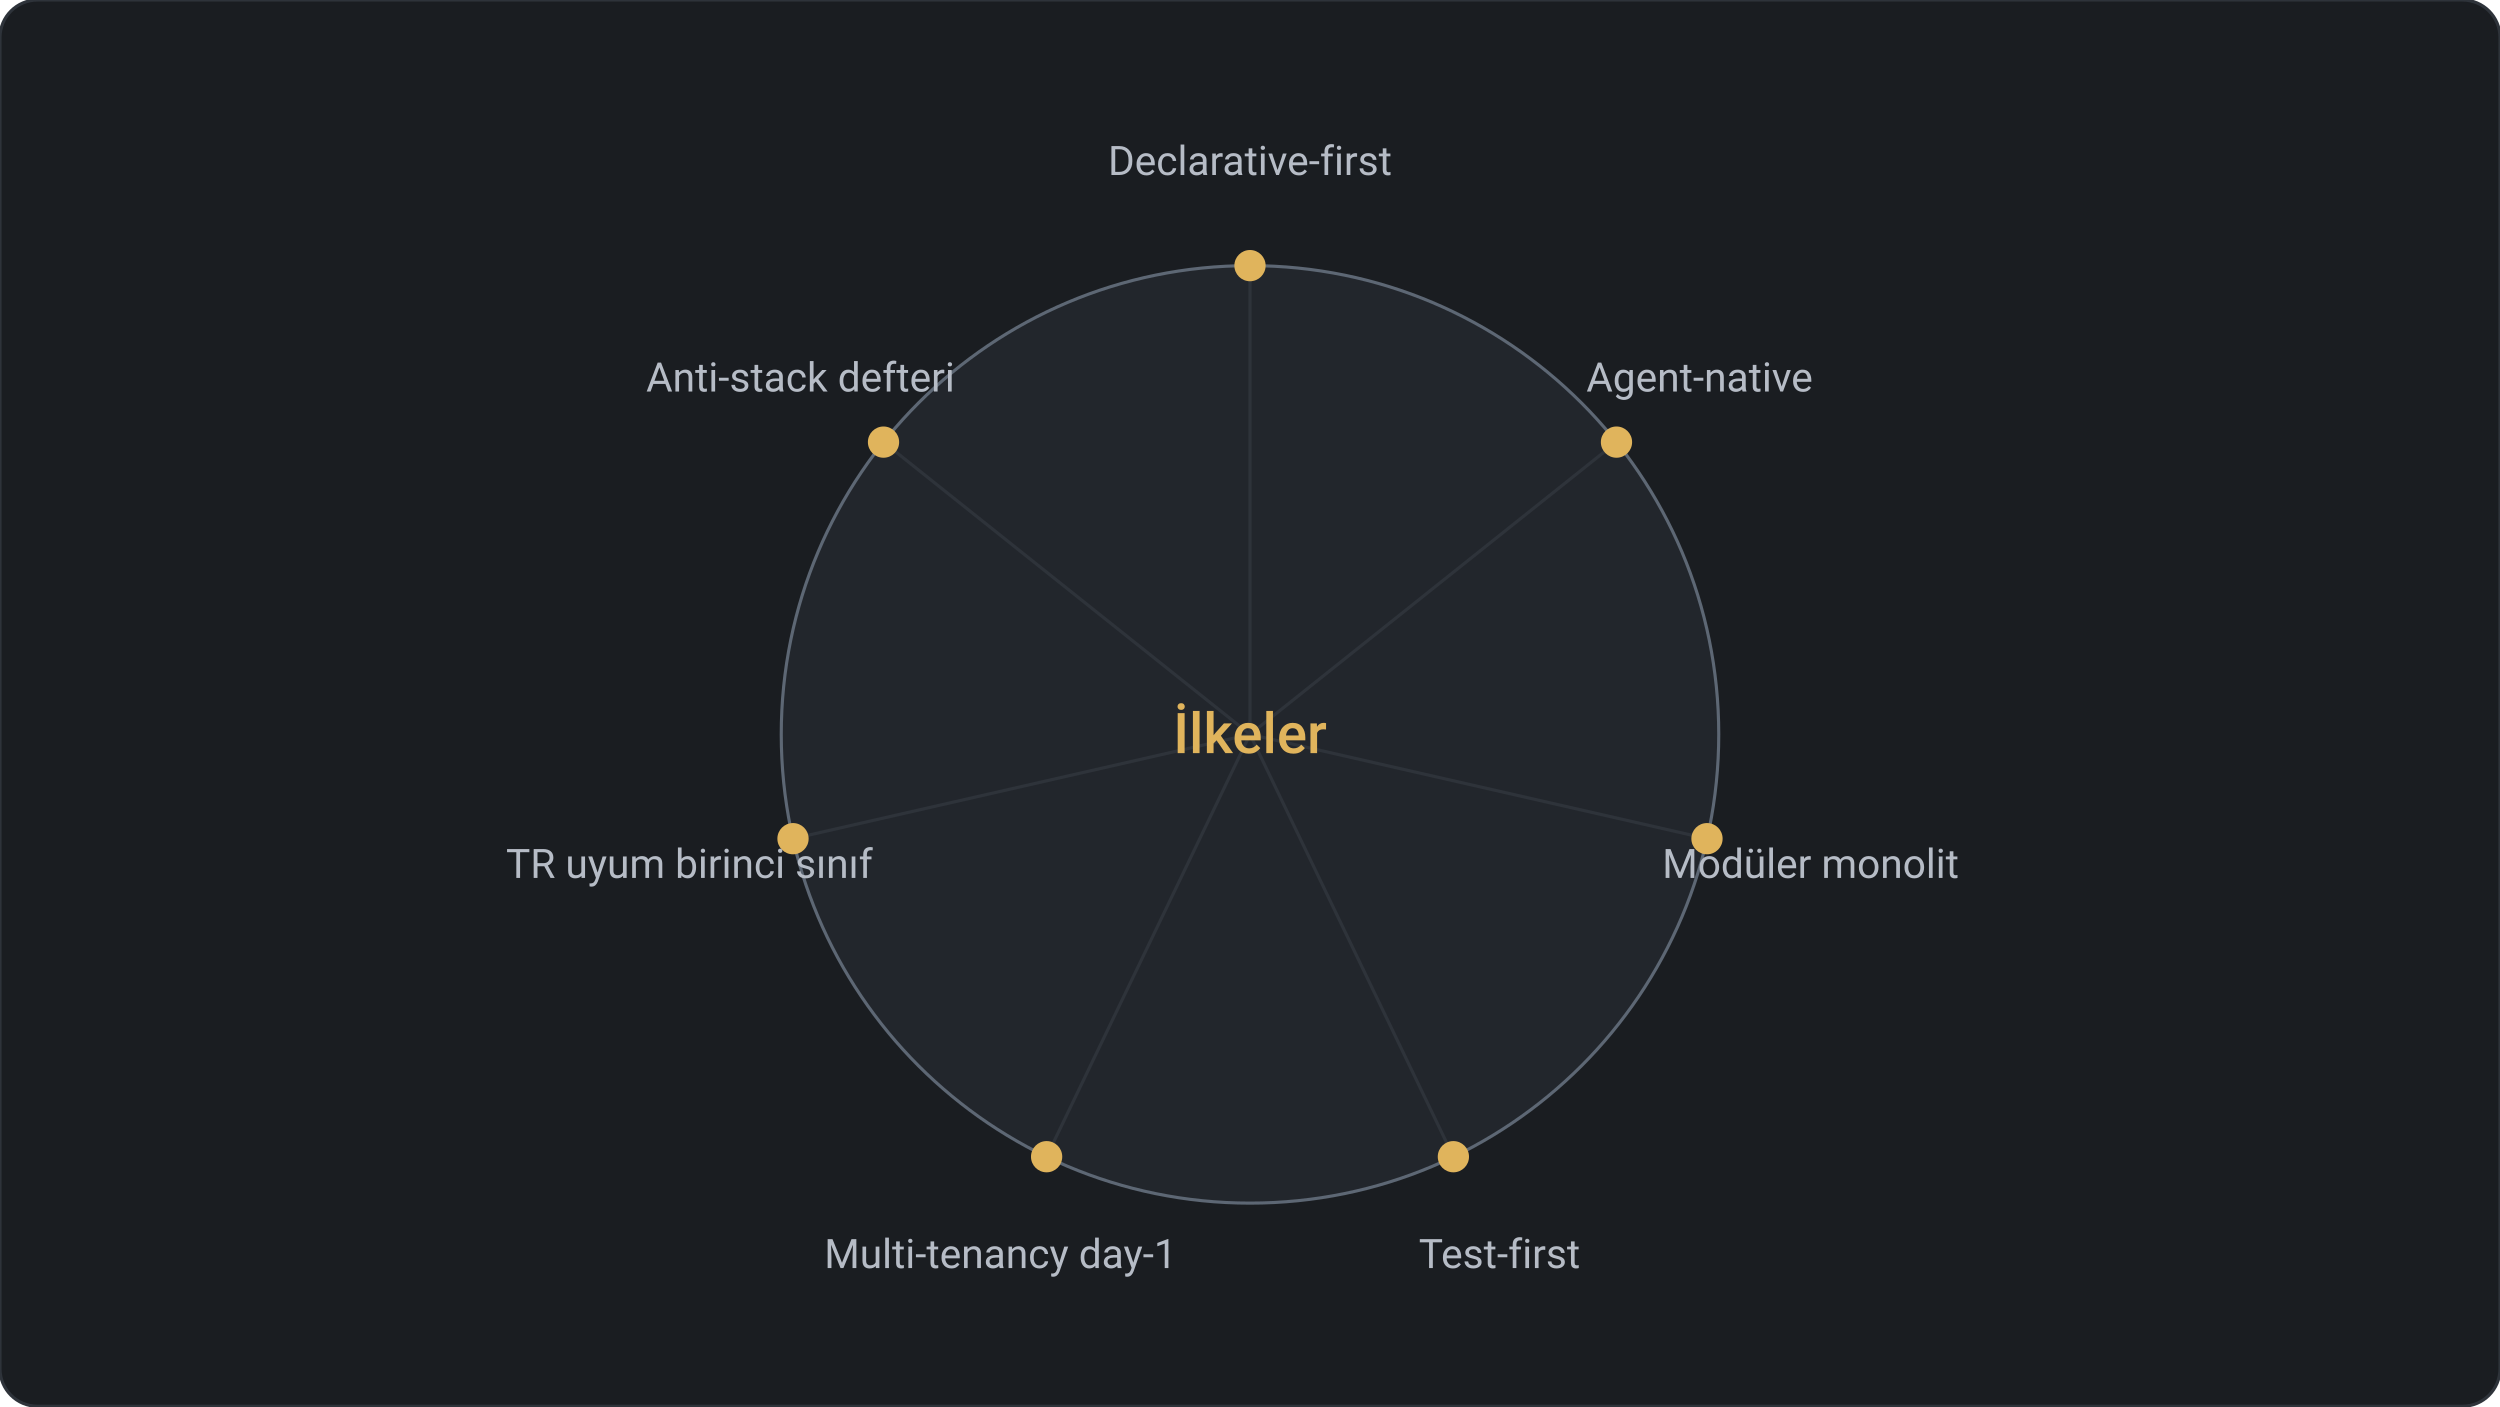
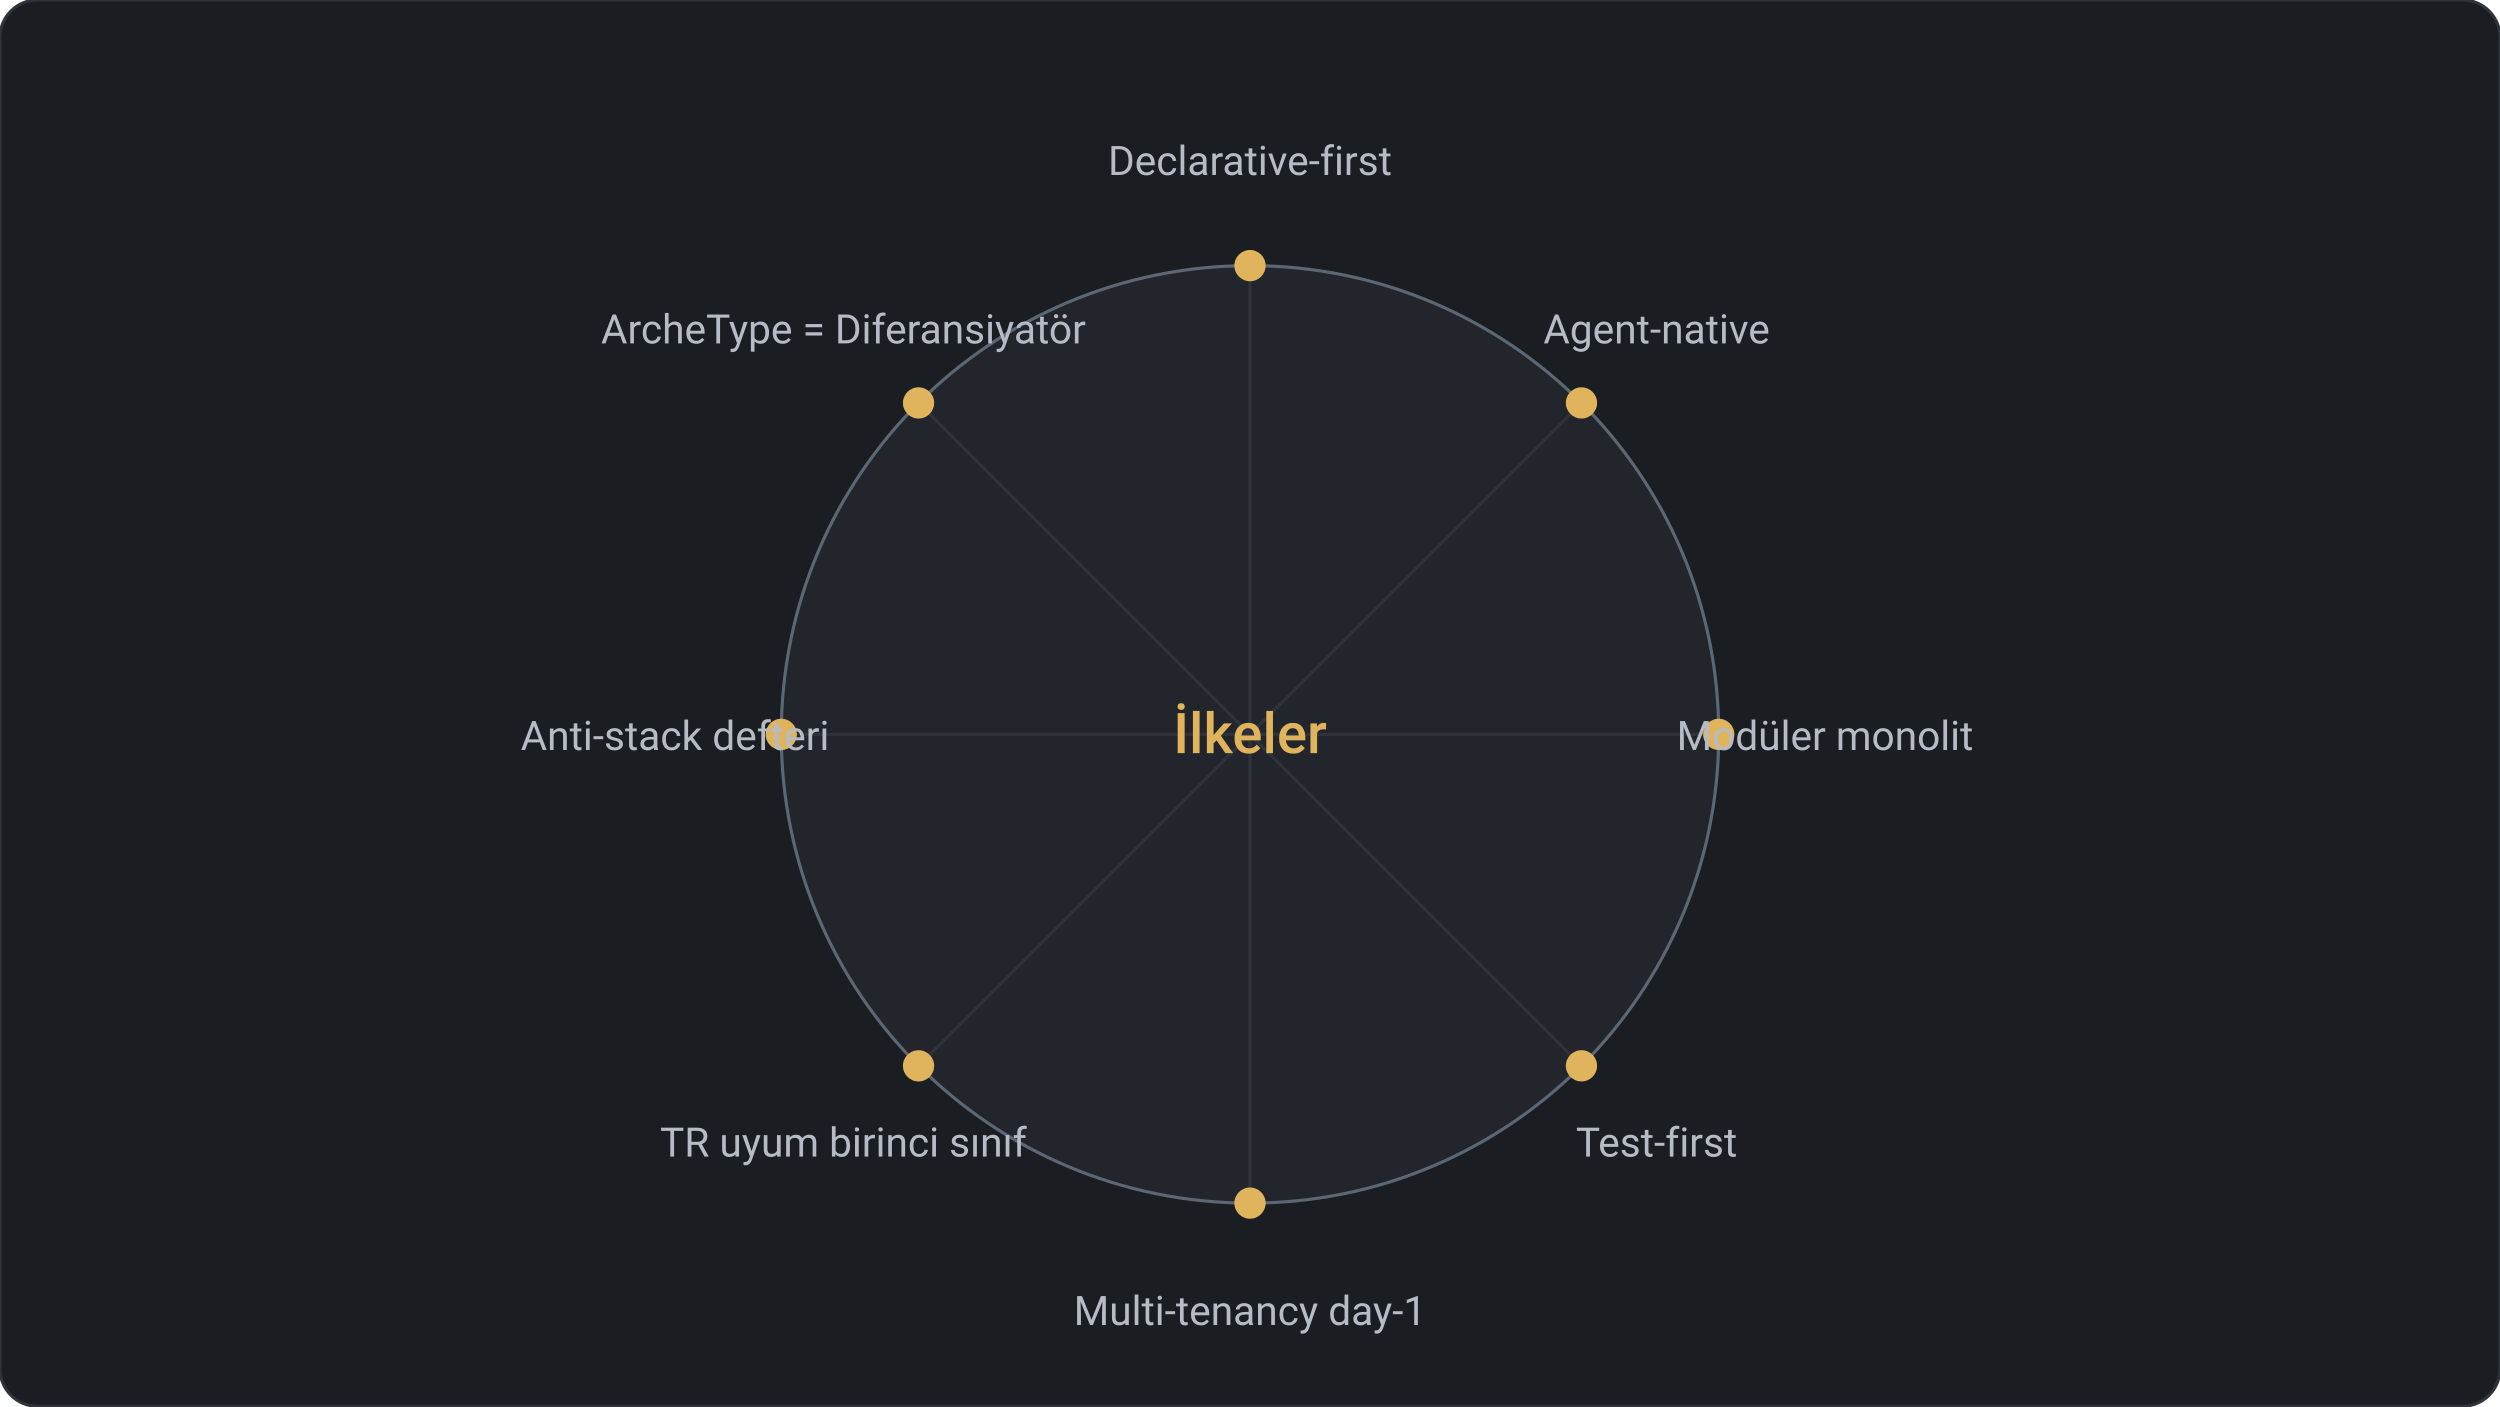
<svg xmlns="http://www.w3.org/2000/svg" viewBox="0 0 800 450" role="img" aria-label="Yedi ana prensip pusulası">
  <rect width="800" height="450" rx="12" fill="#1a1d21" stroke="#2e333a" />
  <circle cx="400" cy="235" r="150" fill="#22262c" stroke="#5d6774" />
  <line x1="400" y1="235" x2="400" y2="85" stroke="#2e333a" />
  <circle cx="400" cy="85" r="5" fill="#e0b45c" />
  <text x="400" y="56" font-family="Roboto, system-ui, sans-serif" font-size="13" font-weight="400" fill="#b6bcc6" text-anchor="middle">Declarative-first</text>
-   <line x1="400" y1="235" x2="517.275" y2="141.477" stroke="#2e333a" />
-   <circle cx="517.275" cy="141.477" r="5" fill="#e0b45c" />
-   <text x="543.857" y="125.278" font-family="Roboto, system-ui, sans-serif" font-size="13" font-weight="400" fill="#b6bcc6" text-anchor="middle">Agent-native</text>
-   <line x1="400" y1="235" x2="546.239" y2="268.378" stroke="#2e333a" />
-   <circle cx="546.239" cy="268.378" r="5" fill="#e0b45c" />
-   <text x="579.387" y="280.944" font-family="Roboto, system-ui, sans-serif" font-size="13" font-weight="400" fill="#b6bcc6" text-anchor="middle">Modüler monolit</text>
-   <line x1="400" y1="235" x2="465.083" y2="370.145" stroke="#2e333a" />
-   <circle cx="465.083" cy="370.145" r="5" fill="#e0b45c" />
-   <text x="479.835" y="405.778" font-family="Roboto, system-ui, sans-serif" font-size="13" font-weight="400" fill="#b6bcc6" text-anchor="middle">Test-first</text>
-   <line x1="400" y1="235" x2="334.917" y2="370.145" stroke="#2e333a" />
-   <circle cx="334.917" cy="370.145" r="5" fill="#e0b45c" />
-   <text x="320.165" y="405.778" font-family="Roboto, system-ui, sans-serif" font-size="13" font-weight="400" fill="#b6bcc6" text-anchor="middle">Multi-tenancy day-1</text>
-   <line x1="400" y1="235" x2="253.761" y2="268.378" stroke="#2e333a" />
-   <circle cx="253.761" cy="268.378" r="5" fill="#e0b45c" />
-   <text x="220.613" y="280.944" font-family="Roboto, system-ui, sans-serif" font-size="13" font-weight="400" fill="#b6bcc6" text-anchor="middle">TR uyum birinci sınıf</text>
-   <line x1="400" y1="235" x2="282.725" y2="141.477" stroke="#2e333a" />
-   <circle cx="282.725" cy="141.477" r="5" fill="#e0b45c" />
-   <text x="256.143" y="125.278" font-family="Roboto, system-ui, sans-serif" font-size="13" font-weight="400" fill="#b6bcc6" text-anchor="middle">Anti-stack defteri</text>
+   <line x1="400" y1="235" x2="506.066" y2="128.934" stroke="#2e333a" />
+   <circle cx="506.066" cy="128.934" r="5" fill="#e0b45c" />
+   <text x="530.108" y="109.892" font-family="Roboto, system-ui, sans-serif" font-size="13" font-weight="400" fill="#b6bcc6" text-anchor="middle">Agent-native</text>
+   <line x1="400" y1="235" x2="550" y2="235" stroke="#2e333a" />
+   <circle cx="550" cy="235" r="5" fill="#e0b45c" />
+   <text x="584" y="240" font-family="Roboto, system-ui, sans-serif" font-size="13" font-weight="400" fill="#b6bcc6" text-anchor="middle">Modüler monolit</text>
+   <line x1="400" y1="235" x2="506.066" y2="341.066" stroke="#2e333a" />
+   <circle cx="506.066" cy="341.066" r="5" fill="#e0b45c" />
+   <text x="530.108" y="370.108" font-family="Roboto, system-ui, sans-serif" font-size="13" font-weight="400" fill="#b6bcc6" text-anchor="middle">Test-first</text>
+   <line x1="400" y1="235" x2="400" y2="385" stroke="#2e333a" />
+   <circle cx="400" cy="385" r="5" fill="#e0b45c" />
+   <text x="400" y="424" font-family="Roboto, system-ui, sans-serif" font-size="13" font-weight="400" fill="#b6bcc6" text-anchor="middle">Multi-tenancy day-1</text>
+   <line x1="400" y1="235" x2="293.934" y2="341.066" stroke="#2e333a" />
+   <circle cx="293.934" cy="341.066" r="5" fill="#e0b45c" />
+   <text x="269.892" y="370.108" font-family="Roboto, system-ui, sans-serif" font-size="13" font-weight="400" fill="#b6bcc6" text-anchor="middle">TR uyum birinci sınıf</text>
+   <line x1="400" y1="235" x2="250" y2="235" stroke="#2e333a" />
+   <circle cx="250" cy="235" r="5" fill="#e0b45c" />
+   <text x="216" y="240" font-family="Roboto, system-ui, sans-serif" font-size="13" font-weight="400" fill="#b6bcc6" text-anchor="middle">Anti-stack defteri</text>
+   <line x1="400" y1="235" x2="293.934" y2="128.934" stroke="#2e333a" />
+   <circle cx="293.934" cy="128.934" r="5" fill="#e0b45c" />
+   <text x="269.892" y="109.892" font-family="Roboto, system-ui, sans-serif" font-size="13" font-weight="400" fill="#b6bcc6" text-anchor="middle">ArcheType = Diferansiyatör</text>
  <text x="400" y="241" font-family="Roboto, system-ui, sans-serif" font-size="18" font-weight="500" fill="#e0b45c" text-anchor="middle">İlkeler</text>
</svg>
